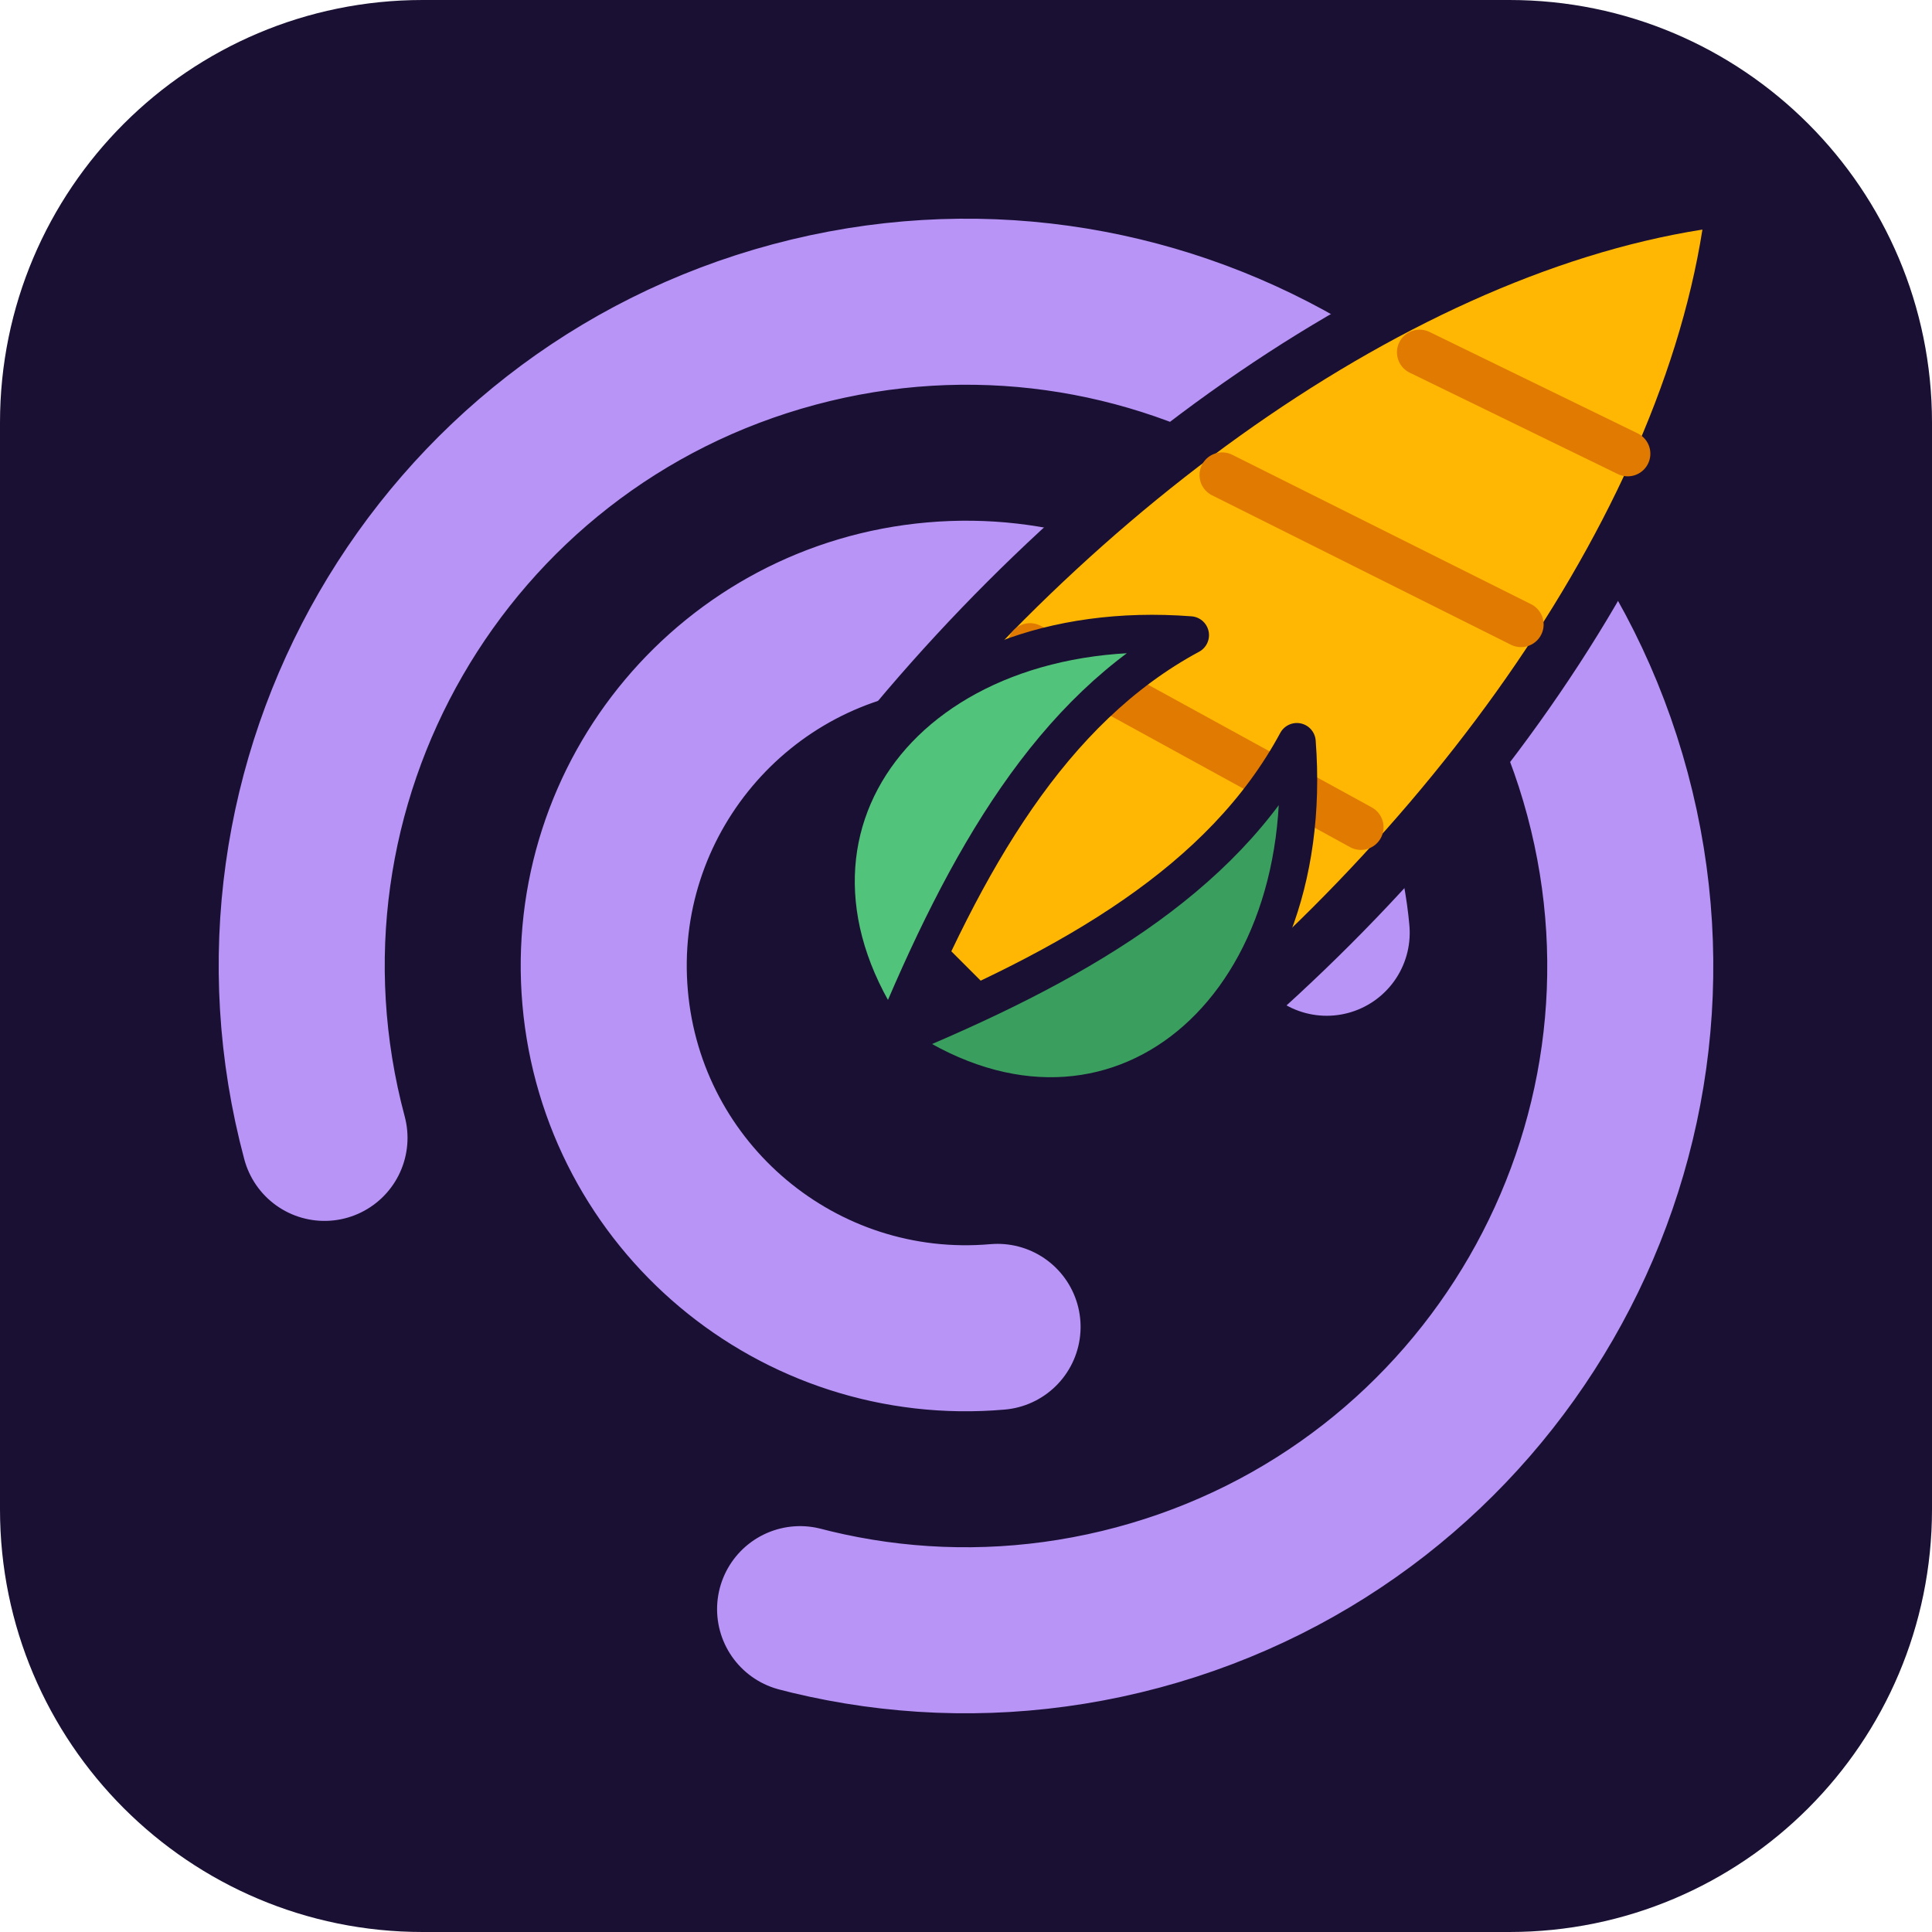
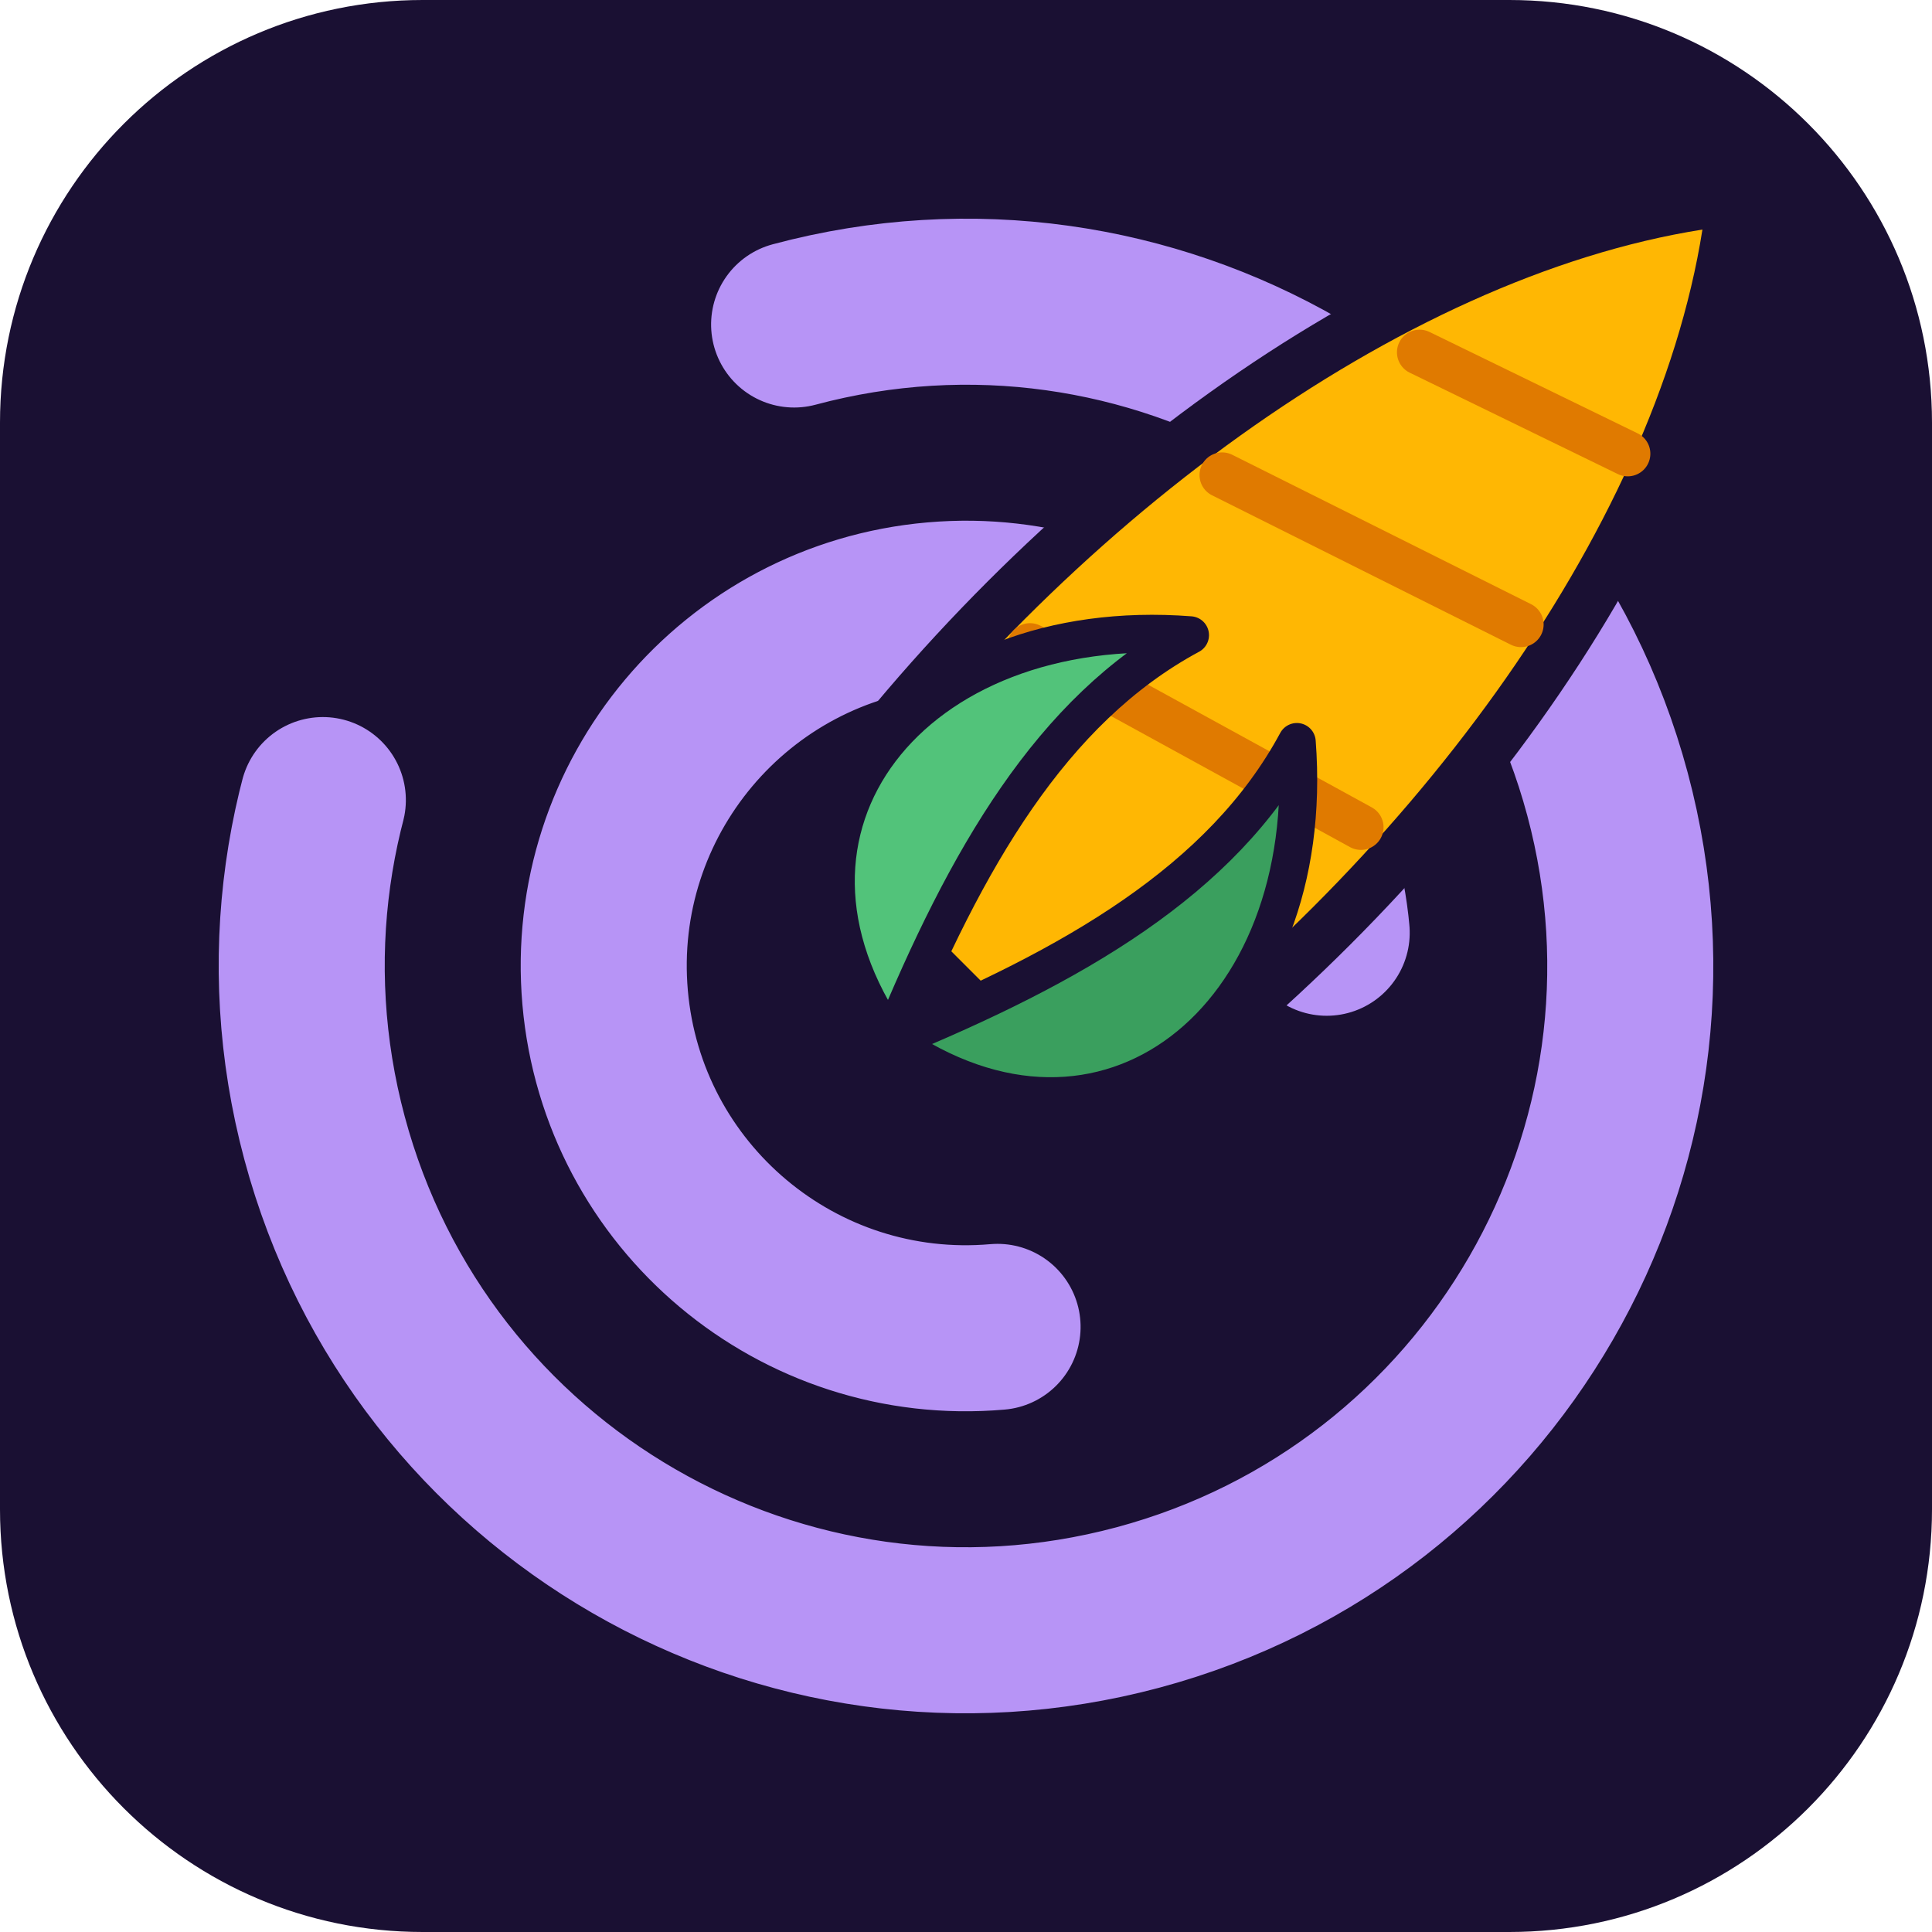
<svg xmlns="http://www.w3.org/2000/svg" viewBox="0 0 256 256" width="256" height="256" role="img" aria-label="Labyrispace candidate B, compact mark">
  <rect width="256" height="256" rx="56" fill="#1a1033" />
  <g fill="none" stroke="#b794f6" stroke-width="22" stroke-linecap="round">
-     <circle cx="128" cy="128" r="88" stroke-dasharray="460 93" transform="rotate(165 128 128)" />
+     <circle cx="128" cy="128" r="88" stroke-dasharray="460 93" transform="rotate(255 128 128)" />
    <circle cx="128" cy="128" r="48" stroke-dasharray="226 76" transform="rotate(85 128 128)" />
  </g>
  <g transform="translate(128 128) rotate(-45)" stroke-linejoin="round">
    <path d="M0,-24 C50,-32 105,-24 138,0 C105,24 50,32 0,24 Z" fill="#1a1033" stroke="#1a1033" stroke-width="14" />
    <path d="M0,-24 C50,-32 105,-24 138,0 C105,24 50,32 0,24 Z" fill="#ffb703" />
    <g stroke="#e07a00" stroke-width="6" stroke-linecap="round" fill="none">
      <path d="M36,-24 L50,24" />
      <path d="M70,-22 L84,20" />
      <path d="M100,-15 L110,14" />
    </g>
    <path d="M-14,0 C-8,-34 28,-38 52,-10 C32,-16 10,-10 -14,0 Z" fill="#52c37a" stroke="#1a1033" stroke-width="5" />
    <path d="M-14,0 C-8,34 28,38 52,10 C32,16 10,10 -14,0 Z" fill="#3a9f5e" stroke="#1a1033" stroke-width="5" />
  </g>
</svg>
